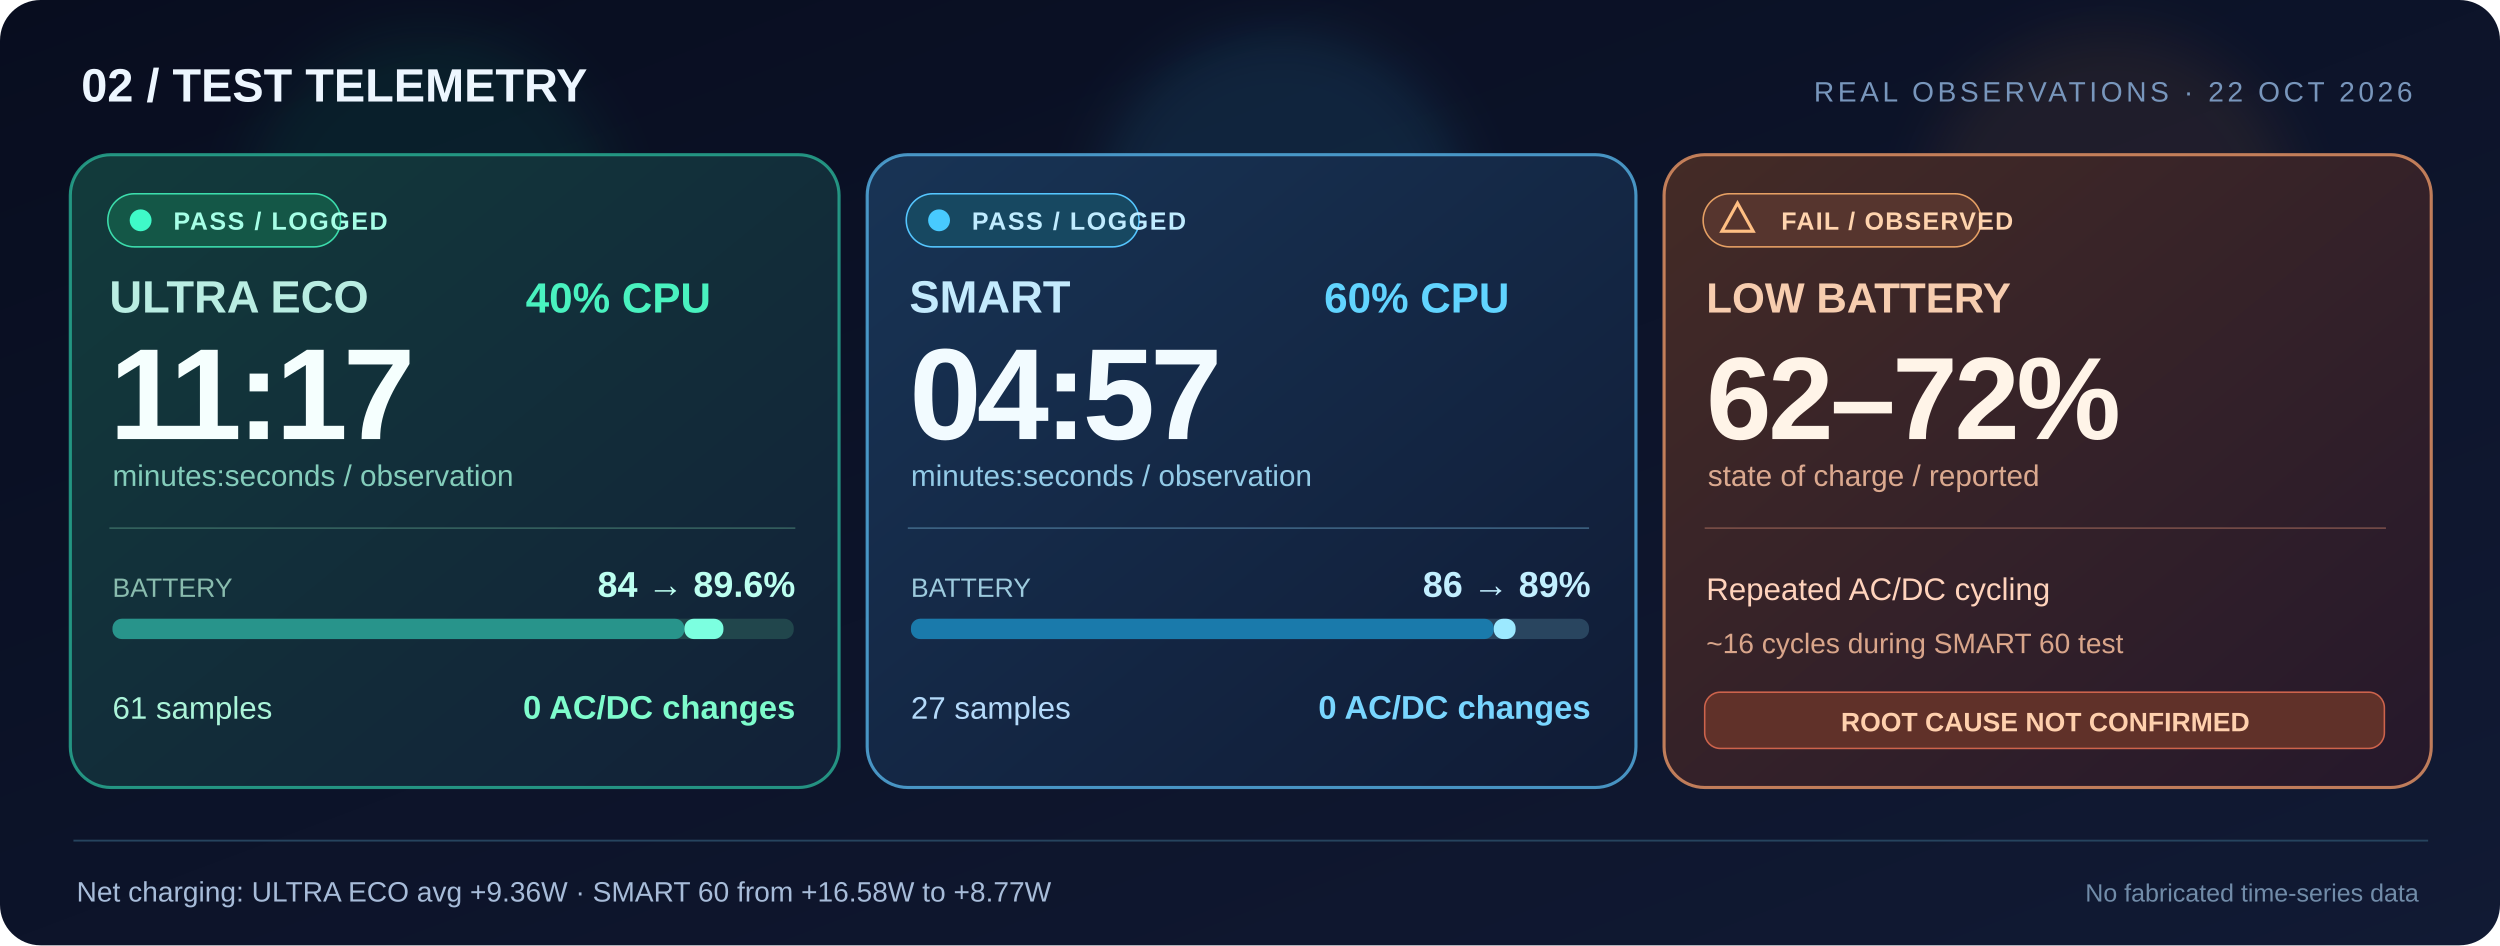
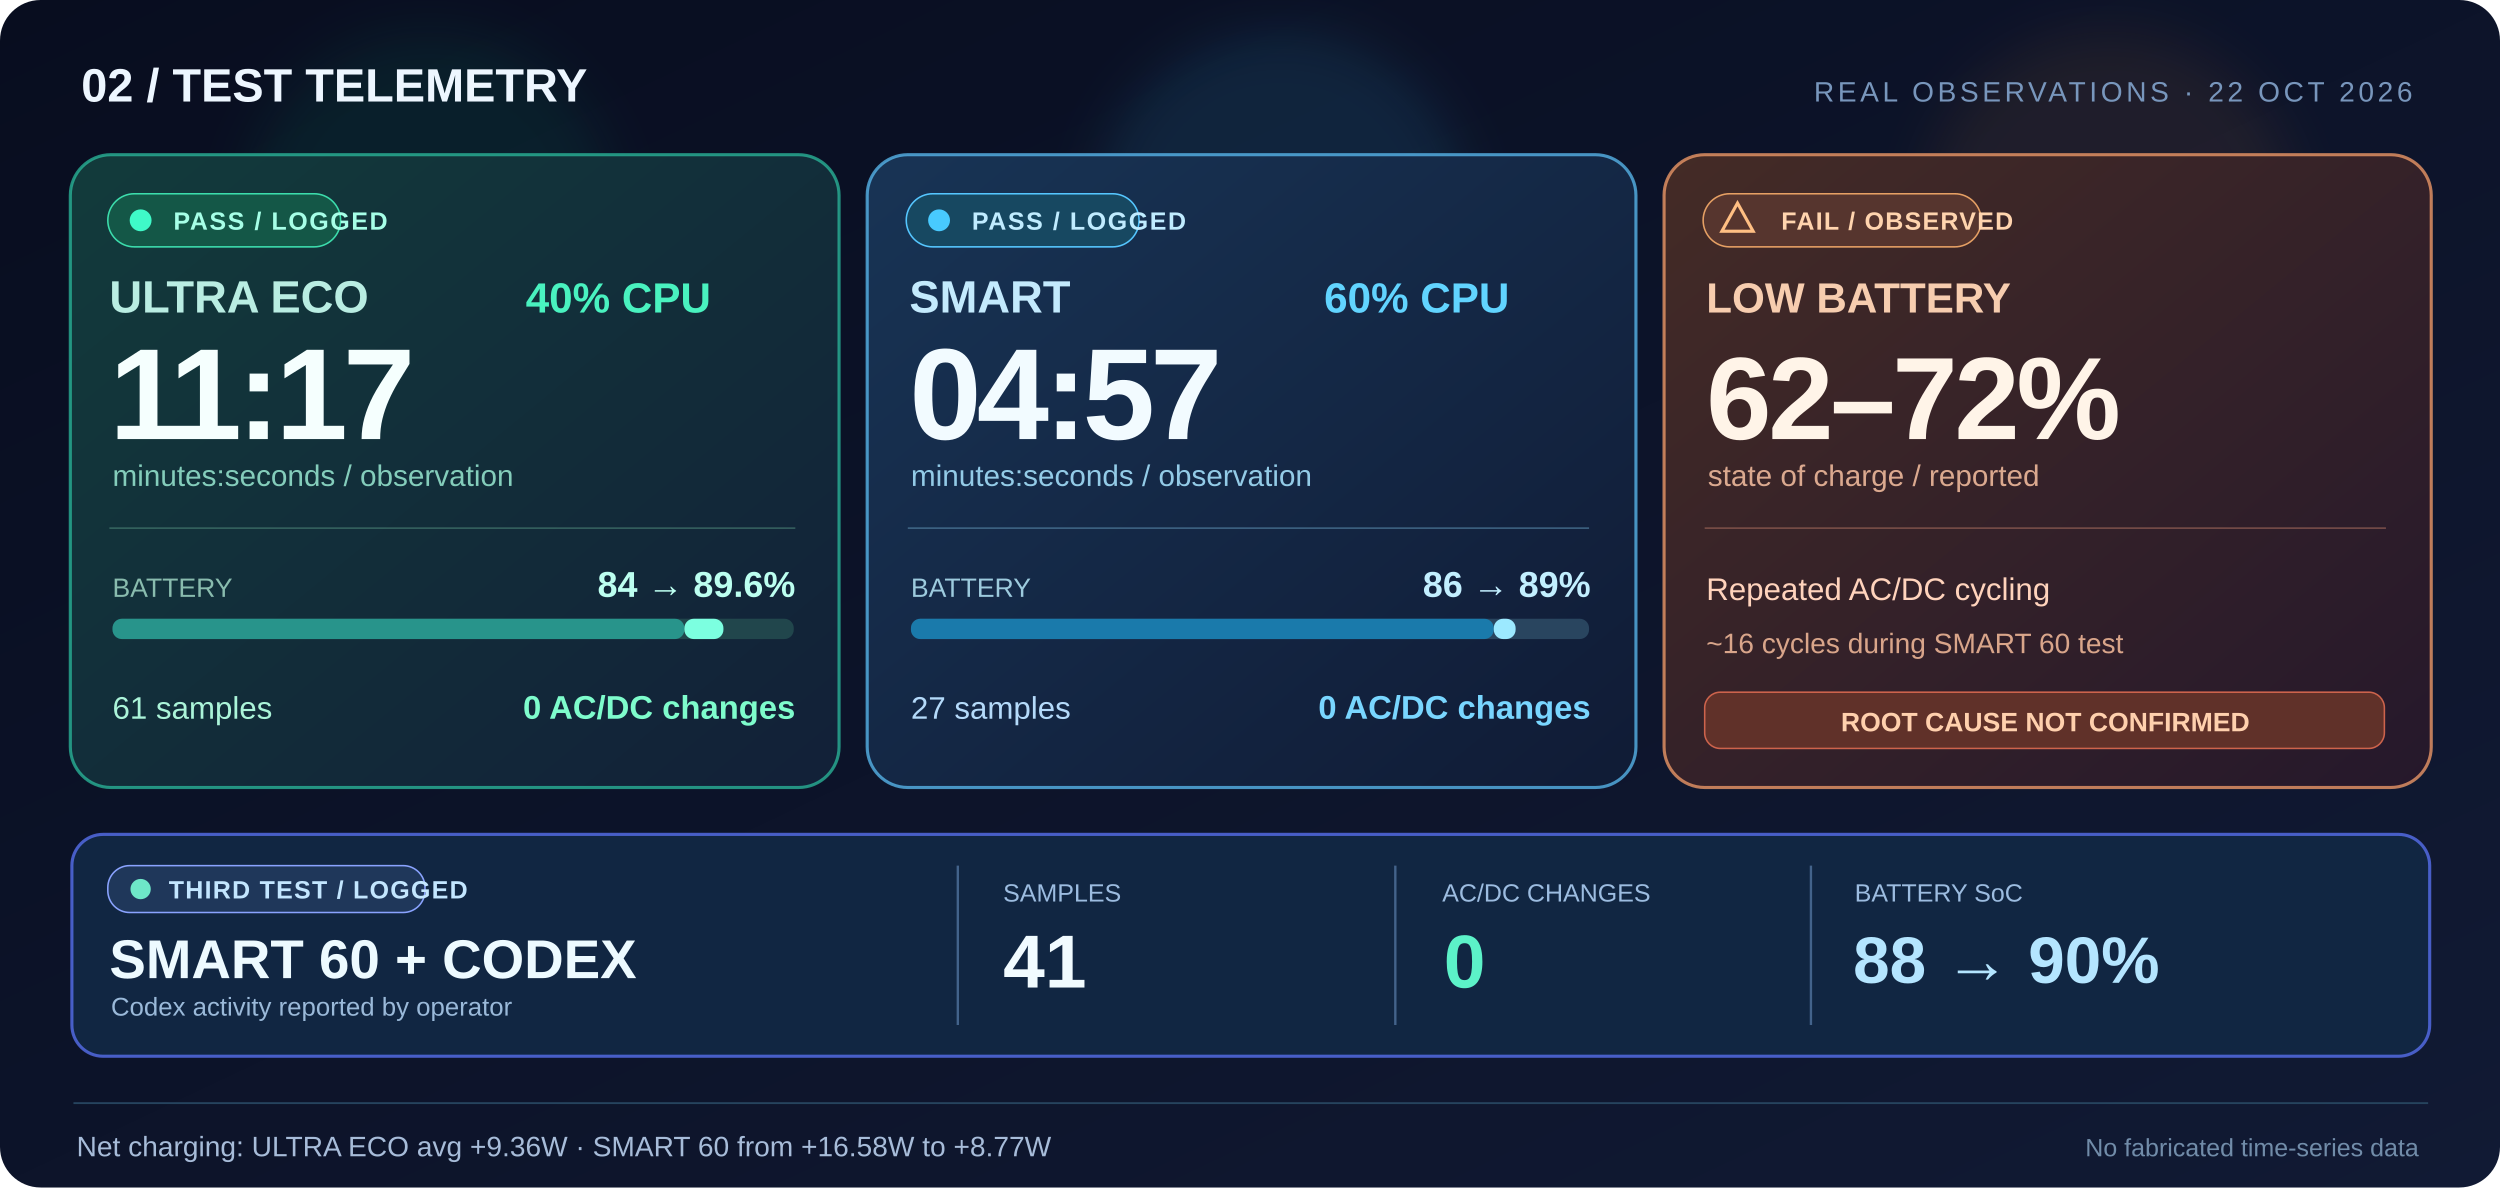
- <svg xmlns="http://www.w3.org/2000/svg" width="1600" height="605" viewBox="0 0 1600 605" role="img" aria-label="Test results, Ultra Eco 11m17s and Smart 60 4m57s stable in observed tests; repeated flicker at lower battery charge">
+ <svg xmlns="http://www.w3.org/2000/svg" width="1600" height="760" viewBox="0 0 1600 760" role="img" aria-label="Test results: three observed stable sessions at 84 to 90 percent laptop battery; disconnection at 62 to 72 percent">
  <defs>
    <linearGradient id="bg" x1="0" y1="0" x2="1" y2="1">
      <stop stop-color="#080d1f" />
      <stop offset="1" stop-color="#111a34" />
    </linearGradient>
    <linearGradient id="green" x1="0" y1="0" x2="1" y2="1">
      <stop stop-color="#123b3b" />
      <stop offset="1" stop-color="#122038" />
    </linearGradient>
    <linearGradient id="blue" x1="0" y1="0" x2="1" y2="1">
      <stop stop-color="#183455" />
      <stop offset="1" stop-color="#101b35" />
    </linearGradient>
    <linearGradient id="orange" x1="0" y1="0" x2="1" y2="1">
      <stop stop-color="#442b26" />
      <stop offset="1" stop-color="#25182b" />
    </linearGradient>
    <filter id="f">
      <feGaussianBlur stdDeviation="16" />
    </filter>
  </defs>
-   <rect width="1600" height="605" rx="26" fill="url(#bg)" />
+   <rect width="1600" height="760" rx="26" fill="url(#bg)" />
  <circle cx="275" cy="140" r="120" fill="#10b981" opacity=".09" filter="url(#f)" />
  <circle cx="820" cy="140" r="120" fill="#38bdf8" opacity=".11" filter="url(#f)" />
  <circle cx="1350" cy="140" r="120" fill="#fb923c" opacity=".08" filter="url(#f)" />
  <text x="52" y="65" font-family="Arial,sans-serif" font-size="30" font-weight="800" fill="#edf6ff">02  /  TEST TELEMETRY</text>
  <text x="1544" y="65" text-anchor="end" font-family="Arial,sans-serif" font-size="18" letter-spacing="2.3" fill="#7896bc">REAL OBSERVATIONS  ·  22 OCT 2026</text>
  <g font-family="Arial,sans-serif">
    <rect x="45" y="99" width="492" height="405" rx="26" fill="url(#green)" stroke="#2dc5a5" stroke-opacity=".7" stroke-width="2" />
    <rect x="69" y="124" width="149" height="34" rx="17" fill="#145747" stroke="#3cddac" />
    <circle cx="90" cy="141" r="7" fill="#3ffac8" />
    <text x="111" y="147" font-size="16" letter-spacing="1" font-weight="800" fill="#a6ffe7">PASS / LOGGED</text>
    <text x="70" y="200" fill="#b9ede2" font-size="29" font-weight="700">ULTRA ECO</text>
    <text x="455" y="200" text-anchor="end" fill="#49f2bf" font-size="27" font-weight="800">40% CPU</text>
    <text x="70" y="281" fill="#f5fffe" font-size="83" font-weight="800" letter-spacing="-3">11:17</text>
    <text x="72" y="311" fill="#84cdbb" font-size="19">minutes:seconds / observation</text>
    <path d="M70 338H509" stroke="#4d8779" opacity=".6" />
    <text x="72" y="382" font-size="17" fill="#89bcae">BATTERY</text>
    <text x="509" y="382" text-anchor="end" font-size="23" font-weight="800" fill="#bcfff0">84 → 89.6%</text>
    <rect x="72" y="396" width="436" height="13" rx="6" fill="#21464c" />
    <rect x="72" y="396" width="366" height="13" rx="6" fill="#2dd4bf" opacity=".55" />
    <rect x="438" y="396" width="25" height="13" rx="6" fill="#7cffe0" />
    <text x="72" y="460" font-size="20" fill="#abf4d9">61 samples</text>
    <text x="509" y="460" text-anchor="end" font-size="21" font-weight="800" fill="#7efccc">0 AC/DC changes</text>
    <rect x="555" y="99" width="492" height="405" rx="26" fill="url(#blue)" stroke="#5dc3fa" stroke-opacity=".72" stroke-width="2" />
    <rect x="580" y="124" width="149" height="34" rx="17" fill="#174861" stroke="#55c6ff" />
    <circle cx="601" cy="141" r="7" fill="#48caff" />
    <text x="622" y="147" font-size="16" letter-spacing="1" font-weight="800" fill="#c0ecff">PASS / LOGGED</text>
    <text x="582" y="200" fill="#c3eafd" font-size="29" font-weight="700">SMART</text>
    <text x="966" y="200" text-anchor="end" fill="#61d4ff" font-size="27" font-weight="800">60% CPU</text>
    <text x="582" y="281" fill="#f2fbff" font-size="83" font-weight="800" letter-spacing="-3">04:57</text>
    <text x="583" y="311" fill="#93cbe7" font-size="19">minutes:seconds / observation</text>
    <path d="M581 338H1017" stroke="#517f9f" opacity=".7" />
    <text x="583" y="382" font-size="17" fill="#9dcbde">BATTERY</text>
    <text x="1018" y="382" text-anchor="end" font-size="23" font-weight="800" fill="#c2efff">86 → 89%</text>
    <rect x="583" y="396" width="434" height="13" rx="6" fill="#29455f" />
    <rect x="583" y="396" width="373" height="13" rx="6" fill="#0ea5e9" opacity=".55" />
    <rect x="956" y="396" width="14" height="13" rx="6" fill="#9ce9ff" />
    <text x="583" y="460" font-size="20" fill="#b4dafa">27 samples</text>
    <text x="1018" y="460" text-anchor="end" font-size="21" font-weight="800" fill="#79d6ff">0 AC/DC changes</text>
    <rect x="1065" y="99" width="491" height="405" rx="26" fill="url(#orange)" stroke="#f59e69" stroke-opacity=".75" stroke-width="2" />
    <rect x="1090" y="124" width="178" height="34" rx="17" fill="#56352e" stroke="#e6a064" />
    <path d="M1112 130l10 18h-20Z" stroke="#ffbf83" stroke-width="2" fill="none" />
    <text x="1140" y="147" font-size="16" letter-spacing=".8" font-weight="800" fill="#ffd4ae">FAIL / OBSERVED</text>
    <text x="1092" y="200" fill="#f7cdaf" font-size="27" font-weight="700">LOW BATTERY</text>
    <text x="1092" y="281" fill="#fff4e8" font-size="75" font-weight="800" letter-spacing="-2">62–72%</text>
    <text x="1093" y="311" fill="#dba98f" font-size="19">state of charge / reported</text>
    <path d="M1091 338H1527" stroke="#986256" opacity=".7" />
    <text x="1092" y="384" fill="#ffd3bc" font-size="20">Repeated AC/DC cycling</text>
    <text x="1092" y="418" fill="#d9a58a" font-size="18">~16 cycles during SMART 60 test</text>
    <rect x="1091" y="443" width="435" height="36" rx="10" fill="#603129" stroke="#cd634c" />
    <text x="1309" y="468" text-anchor="middle" fill="#ffd0ad" font-weight="700" font-size="17">ROOT CAUSE NOT CONFIRMED</text>
  </g>
-   <path d="M47 538H1554" stroke="#26445e" stroke-width="1.2" />
-   <text x="49" y="577" font-family="Arial,sans-serif" font-size="18" fill="#a7bcd9">Net charging: ULTRA ECO avg +9.36W  ·  SMART 60 from +16.58W to +8.77W</text>
-   <text x="1548" y="577" text-anchor="end" font-family="Arial,sans-serif" font-size="16" fill="#718ca9">No fabricated time-series data</text>
+   <g font-family="Arial,sans-serif">
+     <rect x="46" y="534" width="1509" height="142" rx="20" fill="#112642" stroke="#566eeb" stroke-opacity=".8" stroke-width="2" />
+     <rect x="69" y="554" width="203" height="30" rx="14" fill="#1f375a" stroke="#8aa3ff" />
+     <circle cx="90" cy="569" r="6.5" fill="#6ee7c8" />
+     <text x="108" y="575" font-size="16" font-weight="800" letter-spacing=".8" fill="#c3e6ff">THIRD TEST / LOGGED</text>
+     <text x="70" y="626" font-size="35" font-weight="800" fill="#edfaff">SMART 60 + CODEX</text>
+     <text x="71" y="650" font-size="16.5" fill="#9ab9d9">Codex activity reported by operator</text>
+     <path d="M613 554V656 M893 554V656 M1159 554V656" stroke="#43638b" stroke-width="1.5" />
+     <text x="642" y="577" font-size="16" fill="#9cbce0">SAMPLES</text>
+     <text x="642" y="632" font-size="48" font-weight="800" fill="#f1fbff">41</text>
+     <text x="923" y="577" font-size="16" fill="#9cbce0">AC/DC CHANGES</text>
+     <text x="924" y="632" font-size="48" font-weight="800" fill="#5cf2c8">0</text>
+     <text x="1187" y="577" font-size="16" fill="#9cbce0">BATTERY SoC</text>
+     <text x="1186" y="629" font-size="42" font-weight="800" fill="#b4e5ff">88 → 90%</text>
+   </g>
+   <path d="M47 706H1554" stroke="#26445e" stroke-width="1.2" />
+   <text x="49" y="740" font-family="Arial,sans-serif" font-size="18" fill="#a7bcd9">Net charging: ULTRA ECO avg +9.36W  ·  SMART 60 from +16.58W to +8.77W</text>
+   <text x="1548" y="740" text-anchor="end" font-family="Arial,sans-serif" font-size="16" fill="#718ca9">No fabricated time-series data</text>
</svg>
